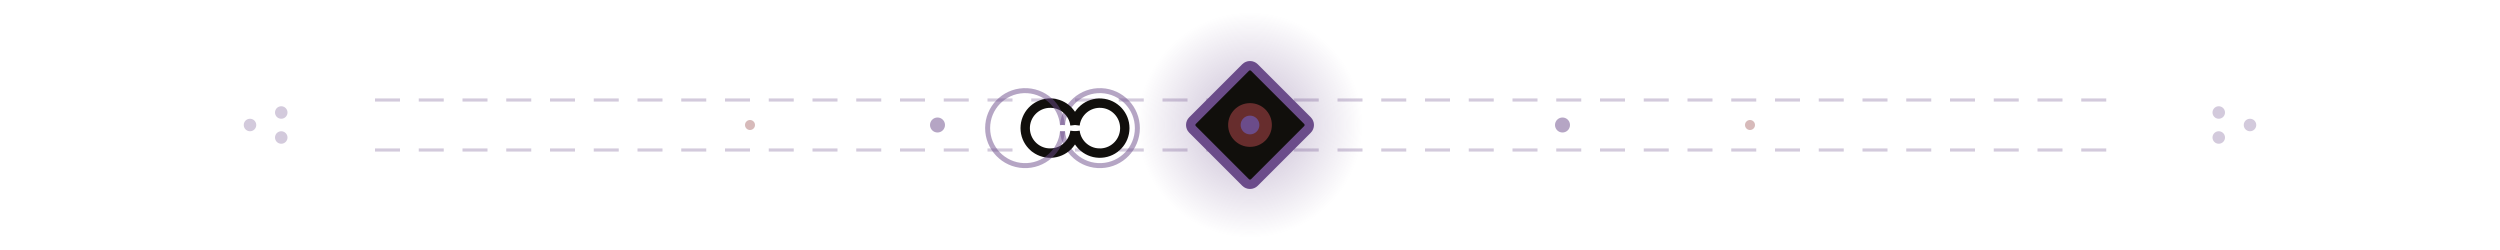
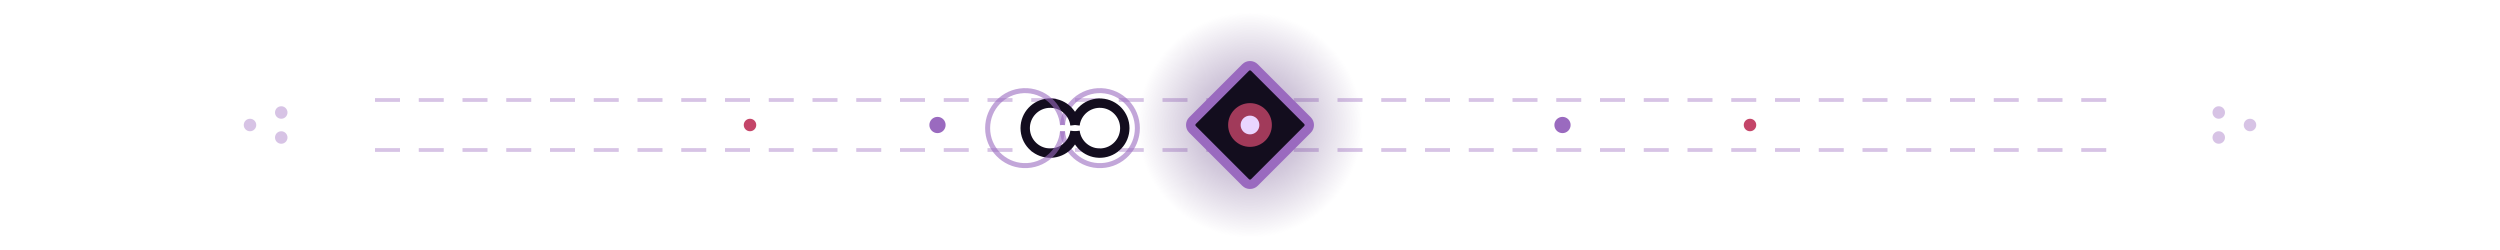
<svg xmlns="http://www.w3.org/2000/svg" viewBox="0 0 400 40" fill="none">
  <defs>
    <linearGradient id="ocd-g" x1="0" y1="0" x2="1" y2="0">
      <stop offset="0%" stop-color="#6b4c8a" stop-opacity="0" />
      <stop offset="35%" stop-color="#6b4c8a" stop-opacity="0.7" />
      <stop offset="50%" stop-color="#8b3a3a" />
      <stop offset="65%" stop-color="#6b4c8a" stop-opacity="0.7" />
      <stop offset="100%" stop-color="#6b4c8a" stop-opacity="0" />
    </linearGradient>
    <radialGradient id="ocd-glow" cx="50%" cy="50%" r="50%">
-       <stop offset="0%" stop-color="#6b4c8a" stop-opacity="0.4" />
+       <stop offset="0%" stop-color="#9a6abf" stop-opacity="0.6" />
+       <stop offset="50%" stop-color="#6b4c8a" stop-opacity="0.3" />
      <stop offset="100%" stop-color="#6b4c8a" stop-opacity="0" />
    </radialGradient>
  </defs>
-   <line x1="30" y1="20" x2="370" y2="20" stroke="url(#ocd-g)" stroke-width="1" />
-   <line x1="60" y1="16" x2="340" y2="16" stroke="#6b4c8a" stroke-width="0.5" opacity="0.3" stroke-dasharray="4 3" />
-   <line x1="60" y1="24" x2="340" y2="24" stroke="#6b4c8a" stroke-width="0.5" opacity="0.3" stroke-dasharray="4 3" />
-   <circle cx="200" cy="20" r="18" fill="url(#ocd-glow)" />
-   <rect x="193" y="13" width="14" height="14" rx="1" transform="rotate(45 200 20)" stroke="#6b4c8a" stroke-width="1.5" fill="#110f0c" />
-   <circle cx="200" cy="20" r="3.5" fill="#8b3a3a" opacity="0.7" />
-   <circle cx="200" cy="20" r="1.5" fill="#6b4c8a" />
-   <path d="M170 20 A6 6 0 1 1 170 21" stroke="#6b4c8a" stroke-width="0.8" fill="none" opacity="0.5" />
-   <path d="M172 20 A4 4 0 1 0 172 21" stroke="#110f0c" stroke-width="1.5" fill="none" />
-   <path d="M230 20 A6 6 0 1 1 230 21" stroke="#6b4c8a" stroke-width="0.8" fill="none" opacity="0.5" transform="scale(-1,1) translate(-400,0)" />
-   <path d="M228 20 A4 4 0 1 0 228 21" stroke="#110f0c" stroke-width="1.5" fill="none" transform="scale(-1,1) translate(-400,0)" />
-   <circle cx="150" cy="20" r="1.2" fill="#6b4c8a" opacity="0.5" />
-   <circle cx="250" cy="20" r="1.2" fill="#6b4c8a" opacity="0.5" />
-   <circle cx="120" cy="20" r="0.8" fill="#8b3a3a" opacity="0.35" />
-   <circle cx="280" cy="20" r="0.8" fill="#8b3a3a" opacity="0.35" />
-   <g fill="#6b4c8a" opacity="0.3">
+   <line x1="30" y1="20" x2="370" y2="20" stroke="url(#ocd-g)" stroke-width="1.2" />
+   <line x1="60" y1="16" x2="340" y2="16" stroke="#9a6abf" stroke-width="0.6" opacity="0.4" stroke-dasharray="4 3">
+     <animate attributeName="opacity" values="0.2;0.55;0.2" dur="4s" repeatCount="indefinite" />
+   </line>
+   <line x1="60" y1="24" x2="340" y2="24" stroke="#9a6abf" stroke-width="0.6" opacity="0.4" stroke-dasharray="4 3">
+     <animate attributeName="opacity" values="0.55;0.2;0.55" dur="4s" repeatCount="indefinite" />
+   </line>
+   <circle cx="200" cy="20" r="18" fill="url(#ocd-glow)">
+     <animate attributeName="r" values="14;24;14" dur="3s" repeatCount="indefinite" />
+     <animate attributeName="opacity" values="0.5;0.9;0.5" dur="3s" repeatCount="indefinite" />
+   </circle>
+   <rect x="193" y="13" width="14" height="14" rx="1" transform="rotate(45 200 20)" stroke="#9a6abf" stroke-width="1.5" fill="#130d1e" />
+   <circle cx="200" cy="20" r="3.5" fill="#c44569" opacity="0.8">
+     <animate attributeName="r" values="2.8;4.2;2.8" dur="2.2s" repeatCount="indefinite" />
+     <animate attributeName="opacity" values="0.6;1;0.6" dur="2.2s" repeatCount="indefinite" />
+   </circle>
+   <circle cx="200" cy="20" r="1.5" fill="#e9d5ff">
+     <animate attributeName="fill" values="#9a6abf;#ffffff;#9a6abf" dur="2.2s" repeatCount="indefinite" />
+   </circle>
+   <path d="M170 20 A6 6 0 1 1 170 21" stroke="#9a6abf" stroke-width="0.8" fill="none" opacity="0.6" />
+   <path d="M172 20 A4 4 0 1 0 172 21" stroke="#130d1e" stroke-width="1.5" fill="none" />
+   <path d="M230 20 A6 6 0 1 1 230 21" stroke="#9a6abf" stroke-width="0.8" fill="none" opacity="0.6" transform="scale(-1,1) translate(-400,0)" />
+   <path d="M228 20 A4 4 0 1 0 228 21" stroke="#130d1e" stroke-width="1.5" fill="none" transform="scale(-1,1) translate(-400,0)" />
+   <circle cx="150" cy="20" r="1.3" fill="#9a6abf">
+     <animate attributeName="opacity" values="0.3;1;0.3" dur="2.8s" repeatCount="indefinite" />
+   </circle>
+   <circle cx="250" cy="20" r="1.3" fill="#9a6abf">
+     <animate attributeName="opacity" values="1;0.3;1" dur="2.8s" repeatCount="indefinite" />
+   </circle>
+   <circle cx="120" cy="20" r="1" fill="#c44569">
+     <animate attributeName="opacity" values="0.2;0.8;0.2" dur="3.4s" repeatCount="indefinite" />
+   </circle>
+   <circle cx="280" cy="20" r="1" fill="#c44569">
+     <animate attributeName="opacity" values="0.8;0.2;0.8" dur="3.4s" repeatCount="indefinite" />
+   </circle>
+   <g fill="#9a6abf" opacity="0.4">
    <circle cx="45" cy="18" r="1" />
    <circle cx="45" cy="22" r="1" />
    <circle cx="40" cy="20" r="1" />
    <circle cx="355" cy="18" r="1" />
    <circle cx="355" cy="22" r="1" />
    <circle cx="360" cy="20" r="1" />
  </g>
</svg>
